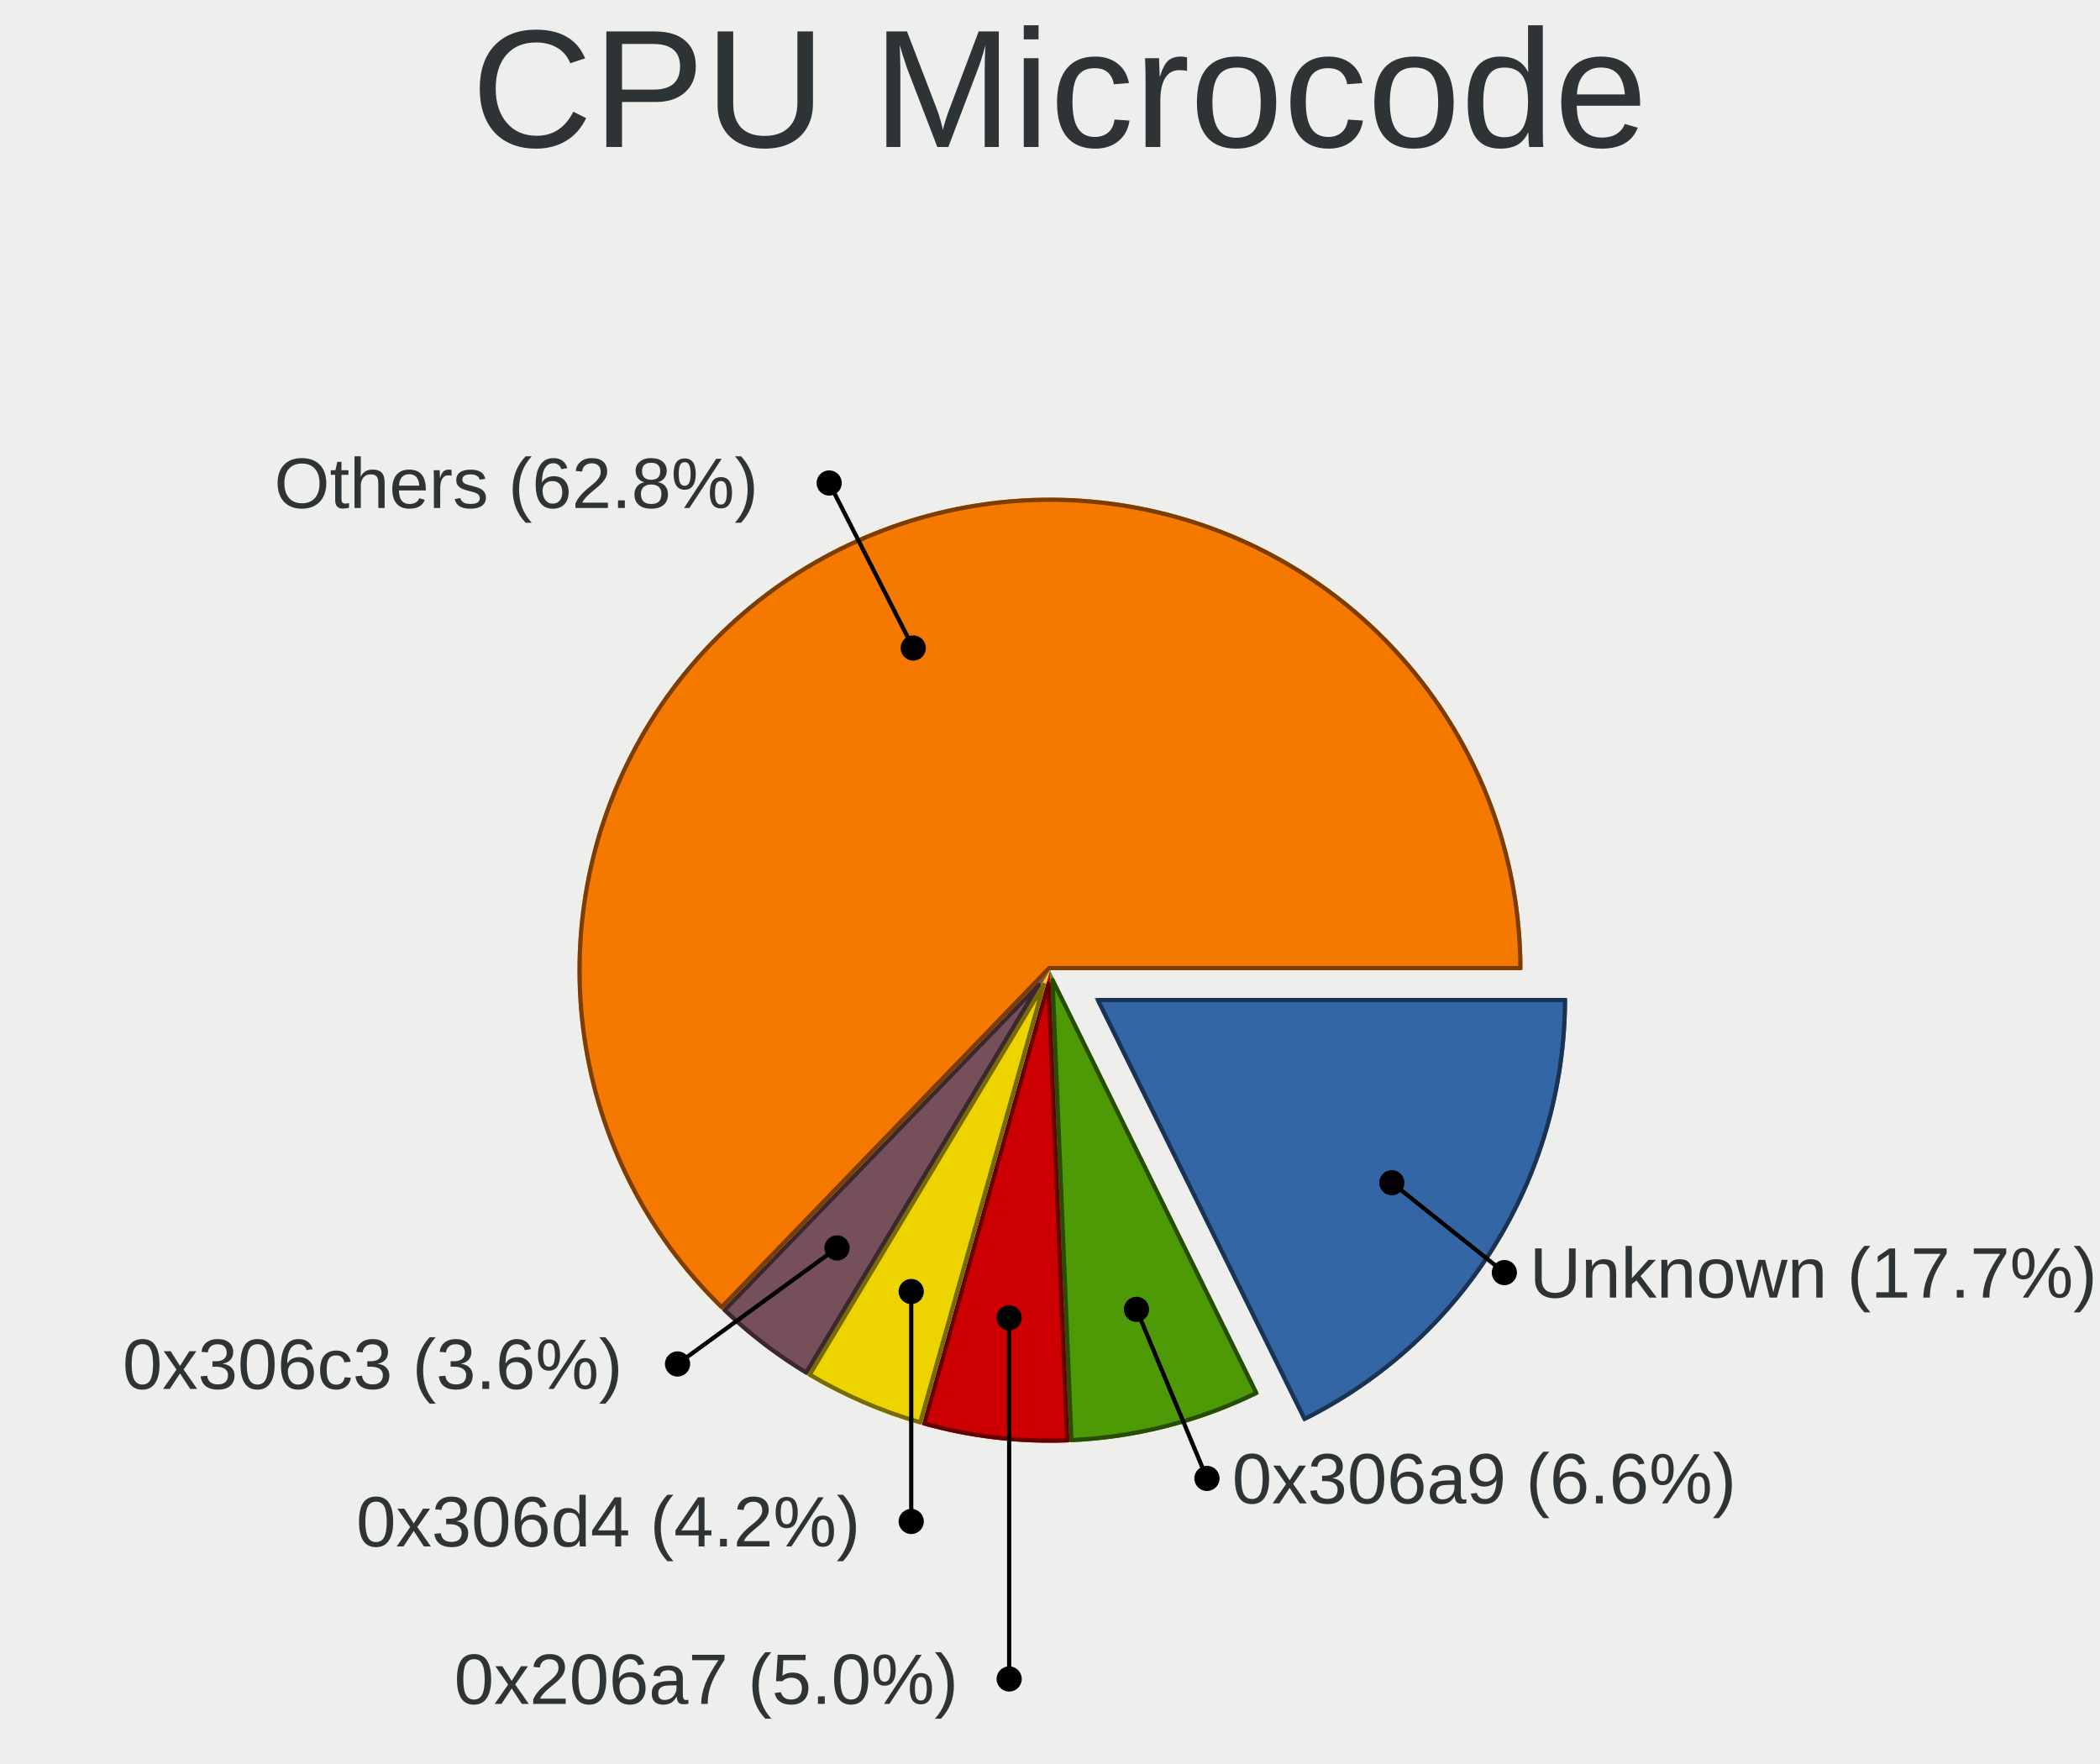
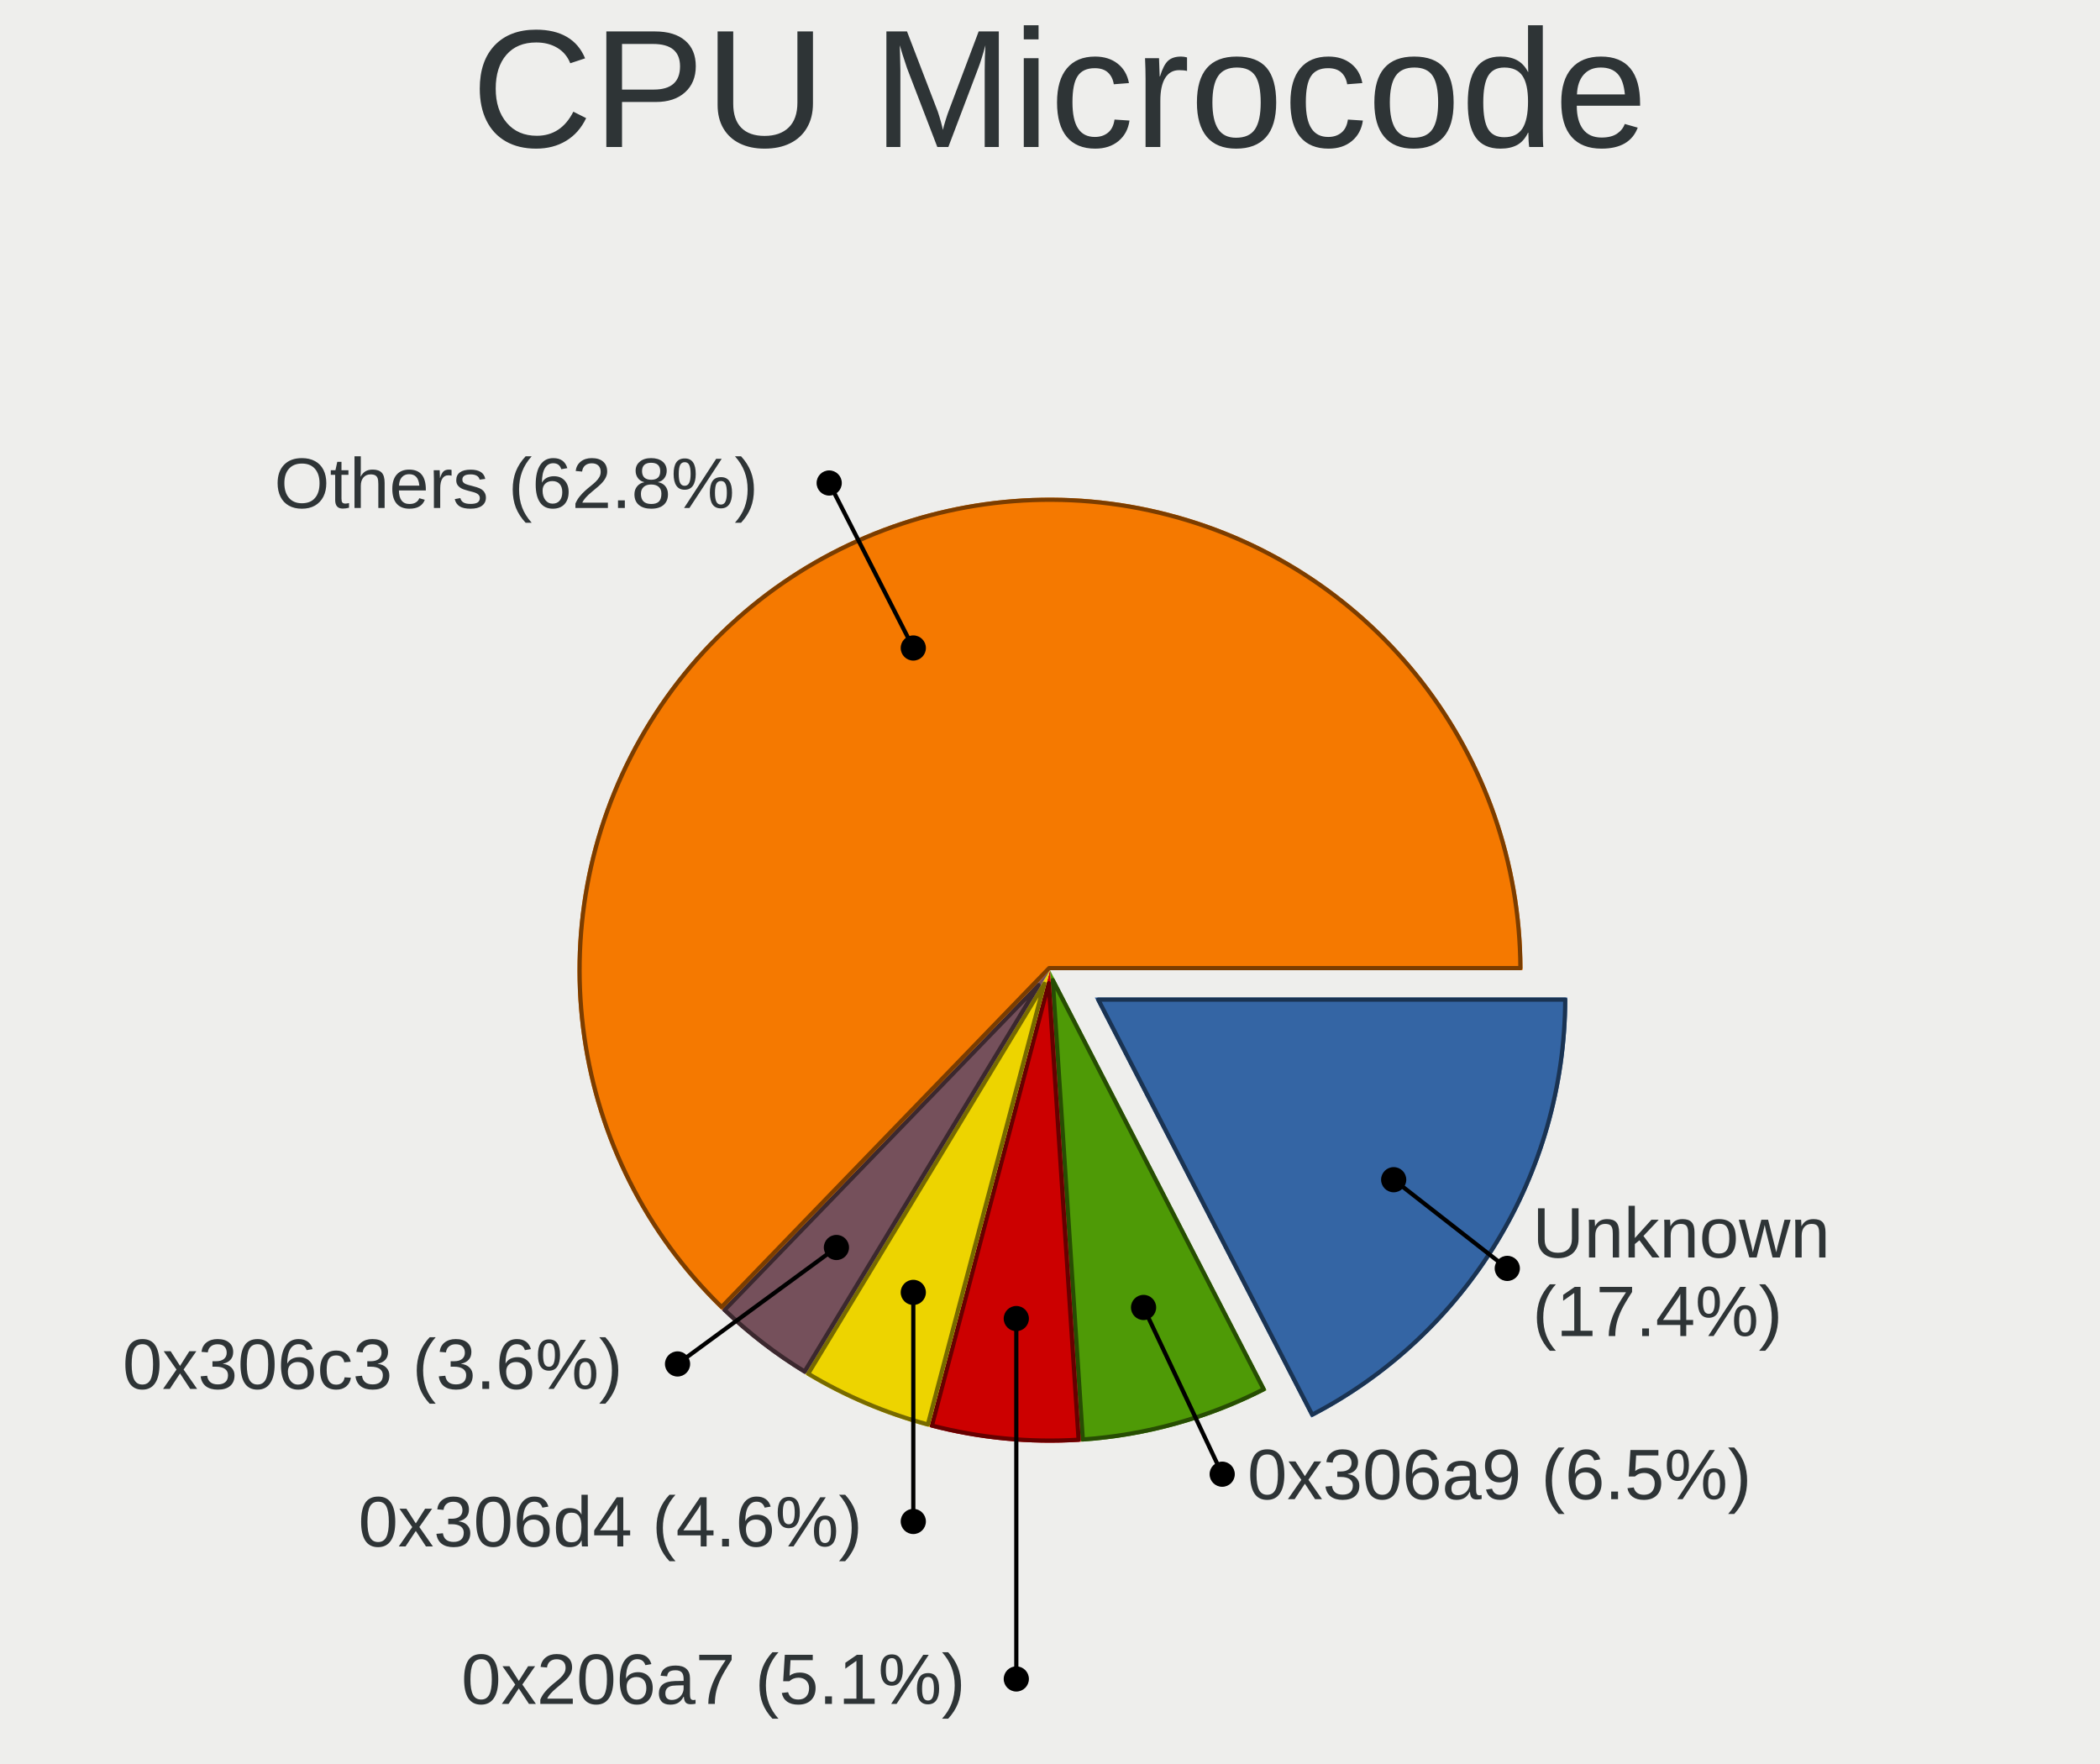
<svg xmlns="http://www.w3.org/2000/svg" width="500" height="420" version="1.0" id="ezcGraph">
  <defs />
  <g id="ezcGraphChart" color-rendering="optimizeQuality" shape-rendering="geometricPrecision" text-rendering="optimizeLegibility">
    <path d=" M 0,420 L 0,0 L 500,0 L 500,420 L 0,420 z " style="fill: #eeeeec; fill-opacity: 1.00; stroke: none;" id="ezcGraphPolygon_1" />
    <path d=" M 0,42 L 0,0 L 500,0 L 500,42 L 0,42 z " style="fill: #000000; fill-opacity: 0.00; stroke: none;" id="ezcGraphPolygon_2" />
-     <path d="M 260.62,237.60 L 373.12,237.60 A 112.50,112.50 0 0,1 310.39,338.49 z" style="fill: #3465a4; fill-opacity: 1.00; stroke: none; cursor: pointer;" id="ezcGraphCircleSector_4" />
-     <path d="M 261.42,238.10 L 372.62,238.10 A 112.00,112.00 0 0,1 310.61,337.82 z" style="fill: none; stroke: #1a3352; stroke-width: 1; stroke-opacity: 1.00; stroke-linecap: round; stroke-linejoin: round;" id="ezcGraphCircleSector_5" />
-     <path d="M 250.00,231.00 L 299.77,331.89 A 112.50,112.50 0 0,1 254.62,343.41 z" style="fill: #4e9a06; fill-opacity: 1.00; stroke: none; cursor: pointer;" id="ezcGraphCircleSector_6" />
-     <path d="M 250.60,233.34 L 299.10,331.66 A 112.00,112.00 0 0,1 255.10,342.88 z" style="fill: none; stroke: #274d03; stroke-width: 1; stroke-opacity: 1.00; stroke-linecap: round; stroke-linejoin: round;" id="ezcGraphCircleSector_7" />
-     <path d="M 250.00,231.00 L 254.62,343.41 A 112.50,112.50 0 0,1 219.45,339.27 z" style="fill: #cc0000; fill-opacity: 1.00; stroke: none; cursor: pointer;" id="ezcGraphCircleSector_8" />
-     <path d="M 249.63,234.16 L 254.10,342.93 A 112.00,112.00 0 0,1 220.07,338.93 z" style="fill: none; stroke: #660000; stroke-width: 1; stroke-opacity: 1.00; stroke-linecap: round; stroke-linejoin: round;" id="ezcGraphCircleSector_9" />
-     <path d="M 250.00,231.00 L 219.45,339.27 A 112.50,112.50 0 0,1 192.12,327.47 z" style="fill: #edd400; fill-opacity: 1.00; stroke: none; cursor: pointer;" id="ezcGraphCircleSector_10" />
-     <path d="M 248.50,234.47 L 219.11,338.66 A 112.00,112.00 0 0,1 192.80,327.29 z" style="fill: none; stroke: #776a00; stroke-width: 1; stroke-opacity: 1.00; stroke-linecap: round; stroke-linejoin: round;" id="ezcGraphCircleSector_11" />
-     <path d="M 250.00,231.00 L 192.12,327.47 A 112.50,112.50 0 0,1 171.85,311.92 z" style="fill: #75505b; fill-opacity: 1.00; stroke: none; cursor: pointer;" id="ezcGraphCircleSector_12" />
-     <path d="M 247.32,234.49 L 191.94,326.78 A 112.00,112.00 0 0,1 172.55,311.91 z" style="fill: none; stroke: #3b282e; stroke-width: 1; stroke-opacity: 1.00; stroke-linecap: round; stroke-linejoin: round;" id="ezcGraphCircleSector_13" />
-     <path d="M 250.00,231.00 L 171.85,311.92 A 112.50,112.50 0 1,1 362.50,231.00 z" style="fill: #f57900; fill-opacity: 1.00; stroke: none;" id="ezcGraphCircleSector_14" />
-     <path d="M 249.79,230.50 L 171.83,311.21 A 112.00,112.00 0 1,1 362.00,230.50 z" style="fill: none; stroke: #7b3d00; stroke-width: 1; stroke-opacity: 1.00; stroke-linecap: round; stroke-linejoin: round;" id="ezcGraphCircleSector_15" />
-     <path d=" M 217.442,154.29 L 197.428,115" style="fill: none; stroke: #000000; stroke-width: 1; stroke-opacity: 1.00; stroke-linecap: round; stroke-linejoin: round;" id="ezcGraphLine_16" />
-     <ellipse cx="217.442" cy="154.29" rx="3" ry="3" style="fill: #000000; fill-opacity: 1.00; stroke: none;" id="ezcGraphCircle_17" />
+     <path d="M 260.67,237.51 L 373.17,237.51 A 112.50,112.50 0 0,1 312.21,337.51 z" style="fill: #3465a4; fill-opacity: 1.00; stroke: none; cursor: pointer;" id="ezcGraphCircleSector_4" />
+     <path d="M 261.49,238.01 L 372.67,238.01 A 112.00,112.00 0 0,1 312.43,336.83 z" style="fill: none; stroke: #1a3352; stroke-width: 1; stroke-opacity: 1.00; stroke-linecap: round; stroke-linejoin: round;" id="ezcGraphCircleSector_5" />
+     <path d="M 250.00,231.00 L 301.54,331.00 A 112.50,112.50 0 0,1 257.34,343.26 z" style="fill: #4e9a06; fill-opacity: 1.00; stroke: none; cursor: pointer;" id="ezcGraphCircleSector_6" />
+     <path d="M 250.66,233.36 L 300.87,330.78 A 112.00,112.00 0 0,1 257.81,342.73 z" style="fill: none; stroke: #274d03; stroke-width: 1; stroke-opacity: 1.00; stroke-linecap: round; stroke-linejoin: round;" id="ezcGraphCircleSector_7" />
+     <path d="M 250.00,231.00 L 257.34,343.26 A 112.50,112.50 0 0,1 221.28,339.77 z" style="fill: #cc0000; fill-opacity: 1.00; stroke: none; cursor: pointer;" id="ezcGraphCircleSector_8" />
+     <path d="M 249.70,234.09 L 256.81,342.79 A 112.00,112.00 0 0,1 221.89,339.42 z" style="fill: none; stroke: #660000; stroke-width: 1; stroke-opacity: 1.00; stroke-linecap: round; stroke-linejoin: round;" id="ezcGraphCircleSector_9" />
+     <path d="M 250.00,231.00 L 221.28,339.77 A 112.50,112.50 0 0,1 191.74,327.24 z" style="fill: #edd400; fill-opacity: 1.00; stroke: none; cursor: pointer;" id="ezcGraphCircleSector_10" />
+     <path d="M 248.63,234.23 L 220.92,339.16 A 112.00,112.00 0 0,1 192.43,327.07 z" style="fill: none; stroke: #776a00; stroke-width: 1; stroke-opacity: 1.00; stroke-linecap: round; stroke-linejoin: round;" id="ezcGraphCircleSector_11" />
+     <path d="M 250.00,231.00 L 191.74,327.24 A 112.50,112.50 0 0,1 171.82,311.90 z" style="fill: #75505b; fill-opacity: 1.00; stroke: none; cursor: pointer;" id="ezcGraphCircleSector_12" />
+     <path d="M 247.27,234.54 L 191.57,326.55 A 112.00,112.00 0 0,1 172.53,311.89 z" style="fill: none; stroke: #3b282e; stroke-width: 1; stroke-opacity: 1.00; stroke-linecap: round; stroke-linejoin: round;" id="ezcGraphCircleSector_13" />
+     <path d="M 250.00,231.00 L 171.82,311.90 A 112.50,112.50 0 1,1 362.50,231.00 z" style="fill: #f57900; fill-opacity: 1.00; stroke: none;" id="ezcGraphCircleSector_14" />
+     <path d="M 249.79,230.50 L 171.81,311.19 A 112.00,112.00 0 1,1 362.00,230.50 z" style="fill: none; stroke: #7b3d00; stroke-width: 1; stroke-opacity: 1.00; stroke-linecap: round; stroke-linejoin: round;" id="ezcGraphCircleSector_15" />
+     <path d=" M 217.452,154.286 L 197.428,115" style="fill: none; stroke: #000000; stroke-width: 1; stroke-opacity: 1.00; stroke-linecap: round; stroke-linejoin: round;" id="ezcGraphLine_16" />
+     <ellipse cx="217.452" cy="154.286" rx="3" ry="3" style="fill: #000000; fill-opacity: 1.00; stroke: none;" id="ezcGraphCircle_17" />
    <ellipse cx="197.428" cy="115" rx="3" ry="3" style="fill: #000000; fill-opacity: 1.00; stroke: none;" id="ezcGraphCircle_18" />
-     <path d=" M 199.287,297.126 L 161.32,324.75" style="fill: none; stroke: #000000; stroke-width: 1; stroke-opacity: 1.00; stroke-linecap: round; stroke-linejoin: round;" id="ezcGraphLine_20" />
-     <ellipse cx="199.287" cy="297.126" rx="3" ry="3" style="fill: #000000; fill-opacity: 1.00; stroke: none;" id="ezcGraphCircle_21" />
+     <path d=" M 199.15,297.021 L 161.32,324.75" style="fill: none; stroke: #000000; stroke-width: 1; stroke-opacity: 1.00; stroke-linecap: round; stroke-linejoin: round;" id="ezcGraphLine_20" />
+     <ellipse cx="199.15" cy="297.021" rx="3" ry="3" style="fill: #000000; fill-opacity: 1.00; stroke: none;" id="ezcGraphCircle_21" />
    <ellipse cx="161.32" cy="324.75" rx="3" ry="3" style="fill: #000000; fill-opacity: 1.00; stroke: none;" id="ezcGraphCircle_22" />
-     <path d=" M 216.958,307.502 L 216.958,362.25" style="fill: none; stroke: #000000; stroke-width: 1; stroke-opacity: 1.00; stroke-linecap: round; stroke-linejoin: round;" id="ezcGraphLine_24" />
-     <ellipse cx="216.958" cy="307.502" rx="3" ry="3" style="fill: #000000; fill-opacity: 1.00; stroke: none;" id="ezcGraphCircle_25" />
-     <ellipse cx="216.958" cy="362.25" rx="3" ry="3" style="fill: #000000; fill-opacity: 1.00; stroke: none;" id="ezcGraphCircle_26" />
-     <path d=" M 240.277,313.764 L 240.277,399.75" style="fill: none; stroke: #000000; stroke-width: 1; stroke-opacity: 1.00; stroke-linecap: round; stroke-linejoin: round;" id="ezcGraphLine_28" />
-     <ellipse cx="240.277" cy="313.764" rx="3" ry="3" style="fill: #000000; fill-opacity: 1.00; stroke: none;" id="ezcGraphCircle_29" />
-     <ellipse cx="240.277" cy="399.75" rx="3" ry="3" style="fill: #000000; fill-opacity: 1.00; stroke: none;" id="ezcGraphCircle_30" />
-     <path d=" M 331.385,281.601 L 358.181,303" style="fill: none; stroke: #000000; stroke-width: 1; stroke-opacity: 1.00; stroke-linecap: round; stroke-linejoin: round;" id="ezcGraphLine_32" />
-     <ellipse cx="331.385" cy="281.601" rx="3" ry="3" style="fill: #000000; fill-opacity: 1.00; stroke: none;" id="ezcGraphCircle_33" />
-     <ellipse cx="358.181" cy="303" rx="3" ry="3" style="fill: #000000; fill-opacity: 1.00; stroke: none;" id="ezcGraphCircle_34" />
-     <path d=" M 270.591,311.749 L 287.369,352" style="fill: none; stroke: #000000; stroke-width: 1; stroke-opacity: 1.00; stroke-linecap: round; stroke-linejoin: round;" id="ezcGraphLine_36" />
-     <ellipse cx="270.591" cy="311.749" rx="3" ry="3" style="fill: #000000; fill-opacity: 1.00; stroke: none;" id="ezcGraphCircle_37" />
-     <ellipse cx="287.369" cy="352" rx="3" ry="3" style="fill: #000000; fill-opacity: 1.00; stroke: none;" id="ezcGraphCircle_38" />
+     <path d=" M 217.452,307.714 L 217.452,362.25" style="fill: none; stroke: #000000; stroke-width: 1; stroke-opacity: 1.00; stroke-linecap: round; stroke-linejoin: round;" id="ezcGraphLine_24" />
+     <ellipse cx="217.452" cy="307.714" rx="3" ry="3" style="fill: #000000; fill-opacity: 1.00; stroke: none;" id="ezcGraphCircle_25" />
+     <ellipse cx="217.452" cy="362.25" rx="3" ry="3" style="fill: #000000; fill-opacity: 1.00; stroke: none;" id="ezcGraphCircle_26" />
+     <path d=" M 241.977,313.946 L 241.977,399.75" style="fill: none; stroke: #000000; stroke-width: 1; stroke-opacity: 1.00; stroke-linecap: round; stroke-linejoin: round;" id="ezcGraphLine_28" />
+     <ellipse cx="241.977" cy="313.946" rx="3" ry="3" style="fill: #000000; fill-opacity: 1.00; stroke: none;" id="ezcGraphCircle_29" />
+     <ellipse cx="241.977" cy="399.75" rx="3" ry="3" style="fill: #000000; fill-opacity: 1.00; stroke: none;" id="ezcGraphCircle_30" />
+     <path d=" M 331.828,280.882 L 358.879,302" style="fill: none; stroke: #000000; stroke-width: 1; stroke-opacity: 1.00; stroke-linecap: round; stroke-linejoin: round;" id="ezcGraphLine_32" />
+     <ellipse cx="331.828" cy="280.882" rx="3" ry="3" style="fill: #000000; fill-opacity: 1.00; stroke: none;" id="ezcGraphCircle_33" />
+     <ellipse cx="358.879" cy="302" rx="3" ry="3" style="fill: #000000; fill-opacity: 1.00; stroke: none;" id="ezcGraphCircle_34" />
+     <path d=" M 272.277,311.301 L 291,351" style="fill: none; stroke: #000000; stroke-width: 1; stroke-opacity: 1.00; stroke-linecap: round; stroke-linejoin: round;" id="ezcGraphLine_36" />
+     <ellipse cx="272.277" cy="311.301" rx="3" ry="3" style="fill: #000000; fill-opacity: 1.00; stroke: none;" id="ezcGraphCircle_37" />
+     <ellipse cx="291" cy="351" rx="3" ry="3" style="fill: #000000; fill-opacity: 1.00; stroke: none;" id="ezcGraphCircle_38" />
    <g id="ezcGraphTextBox_3">
      <path d=" M 111.7,42 L 111.7,0.5 L 388.8,0.5 L 388.8,42 L 111.7,42 z " style="fill: #ffffff; fill-opacity: 0.00; stroke: none;" id="ezcGraphPolygon_40" />
      <text id="ezcGraphTextBox_3_text" x="112.2" text-length="275.6px" y="35" style="font-size: 40px; font-family: 'Arial'; fill: #2e3436; fill-opacity: 1.00; stroke: none;">CPU Microcode</text>
    </g>
    <g id="ezcGraphTextBox_19">
      <path d=" M 64.787,124.5 L 64.787,106 L 192.428,106 L 192.428,124.5 L 64.787,124.5 z " style="fill: #ffffff; fill-opacity: 0.00; stroke: none;" id="ezcGraphPolygon_41" />
      <text id="ezcGraphTextBox_19_text" x="65.287" text-length="126.14px" y="120.95" style="font-size: 17px; font-family: 'Arial'; fill: #2e3436; fill-opacity: 1.00; stroke: none;">Others (62.8%)</text>
    </g>
    <g id="ezcGraphTextBox_23" style=" cursor: pointer;">
      <path d=" M 28.68,334.25 L 28.68,315.75 L 156.32,315.75 L 156.32,334.25 L 28.68,334.25 z " style="fill: #ffffff; fill-opacity: 0.00; stroke: none;" id="ezcGraphPolygon_42" />
      <text id="ezcGraphTextBox_23_text" x="29.18" text-length="126.14px" y="330.7" style="font-size: 17px; font-family: 'Arial'; fill: #2e3436; fill-opacity: 1.00; stroke: none;">0x306c3 (3.6%)</text>
    </g>
    <g id="ezcGraphTextBox_27" style=" cursor: pointer;">
-       <path d=" M 84.317,371.75 L 84.317,353.25 L 211.958,353.25 L 211.958,371.75 L 84.317,371.75 z " style="fill: #ffffff; fill-opacity: 0.00; stroke: none;" id="ezcGraphPolygon_43" />
-       <text id="ezcGraphTextBox_27_text" x="84.817" text-length="126.14px" y="368.2" style="font-size: 17px; font-family: 'Arial'; fill: #2e3436; fill-opacity: 1.00; stroke: none;">0x306d4 (4.2%)</text>
+       <path d=" M 84.812,371.75 L 84.812,353.25 L 212.452,353.25 L 212.452,371.75 L 84.812,371.75 z " style="fill: #ffffff; fill-opacity: 0.00; stroke: none;" id="ezcGraphPolygon_43" />
+       <text id="ezcGraphTextBox_27_text" x="85.312" text-length="126.14px" y="368.2" style="font-size: 17px; font-family: 'Arial'; fill: #2e3436; fill-opacity: 1.00; stroke: none;">0x306d4 (4.6%)</text>
    </g>
    <g id="ezcGraphTextBox_31" style=" cursor: pointer;">
-       <path d=" M 107.637,409.25 L 107.637,390.75 L 235.277,390.75 L 235.277,409.25 L 107.637,409.25 z " style="fill: #ffffff; fill-opacity: 0.00; stroke: none;" id="ezcGraphPolygon_44" />
-       <text id="ezcGraphTextBox_31_text" x="108.137" text-length="126.14px" y="405.7" style="font-size: 17px; font-family: 'Arial'; fill: #2e3436; fill-opacity: 1.00; stroke: none;">0x206a7 (5.0%)</text>
+       <path d=" M 109.337,409.25 L 109.337,390.75 L 236.977,390.75 L 236.977,409.25 L 109.337,409.25 z " style="fill: #ffffff; fill-opacity: 0.00; stroke: none;" id="ezcGraphPolygon_44" />
+       <text id="ezcGraphTextBox_31_text" x="109.837" text-length="126.14px" y="405.7" style="font-size: 17px; font-family: 'Arial'; fill: #2e3436; fill-opacity: 1.00; stroke: none;">0x206a7 (5.1%)</text>
    </g>
    <g id="ezcGraphTextBox_35" style=" cursor: pointer;">
-       <path d=" M 363.681,312.5 L 363.681,294 L 500.331,294 L 500.331,312.5 L 363.681,312.5 z " style="fill: #ffffff; fill-opacity: 0.00; stroke: none;" id="ezcGraphPolygon_45" />
-       <text id="ezcGraphTextBox_35_text" x="364.181" text-length="135.15px" y="308.95" style="font-size: 17px; font-family: 'Arial'; fill: #2e3436; fill-opacity: 1.00; stroke: none;">Unknown (17.7%)</text>
+       <path d=" M 364.379,320.05 L 364.379,284.45 L 428.949,284.45 L 428.949,320.05 L 364.379,320.05 z " style="fill: #ffffff; fill-opacity: 0.00; stroke: none;" id="ezcGraphPolygon_45" />
+       <text id="ezcGraphTextBox_35_text" x="364.879" text-length="63.07px" y="299.4" style="font-size: 17px; font-family: 'Arial'; fill: #2e3436; fill-opacity: 1.00; stroke: none;">Unknown</text>
+       <text id="ezcGraphTextBox_35_text" x="364.879" text-length="63.07px" y="318.1" style="font-size: 17px; font-family: 'Arial'; fill: #2e3436; fill-opacity: 1.00; stroke: none;">(17.4%)</text>
    </g>
    <g id="ezcGraphTextBox_39" style=" cursor: pointer;">
-       <path d=" M 292.869,361.5 L 292.869,343 L 420.509,343 L 420.509,361.5 L 292.869,361.5 z " style="fill: #ffffff; fill-opacity: 0.00; stroke: none;" id="ezcGraphPolygon_46" />
-       <text id="ezcGraphTextBox_39_text" x="293.369" text-length="126.14px" y="357.95" style="font-size: 17px; font-family: 'Arial'; fill: #2e3436; fill-opacity: 1.00; stroke: none;">0x306a9 (6.6%)</text>
+       <path d=" M 296.5,360.5 L 296.5,342 L 424.14,342 L 424.14,360.5 L 296.5,360.5 z " style="fill: #ffffff; fill-opacity: 0.00; stroke: none;" id="ezcGraphPolygon_46" />
+       <text id="ezcGraphTextBox_39_text" x="297" text-length="126.14px" y="356.95" style="font-size: 17px; font-family: 'Arial'; fill: #2e3436; fill-opacity: 1.00; stroke: none;">0x306a9 (6.5%)</text>
    </g>
  </g>
</svg>
